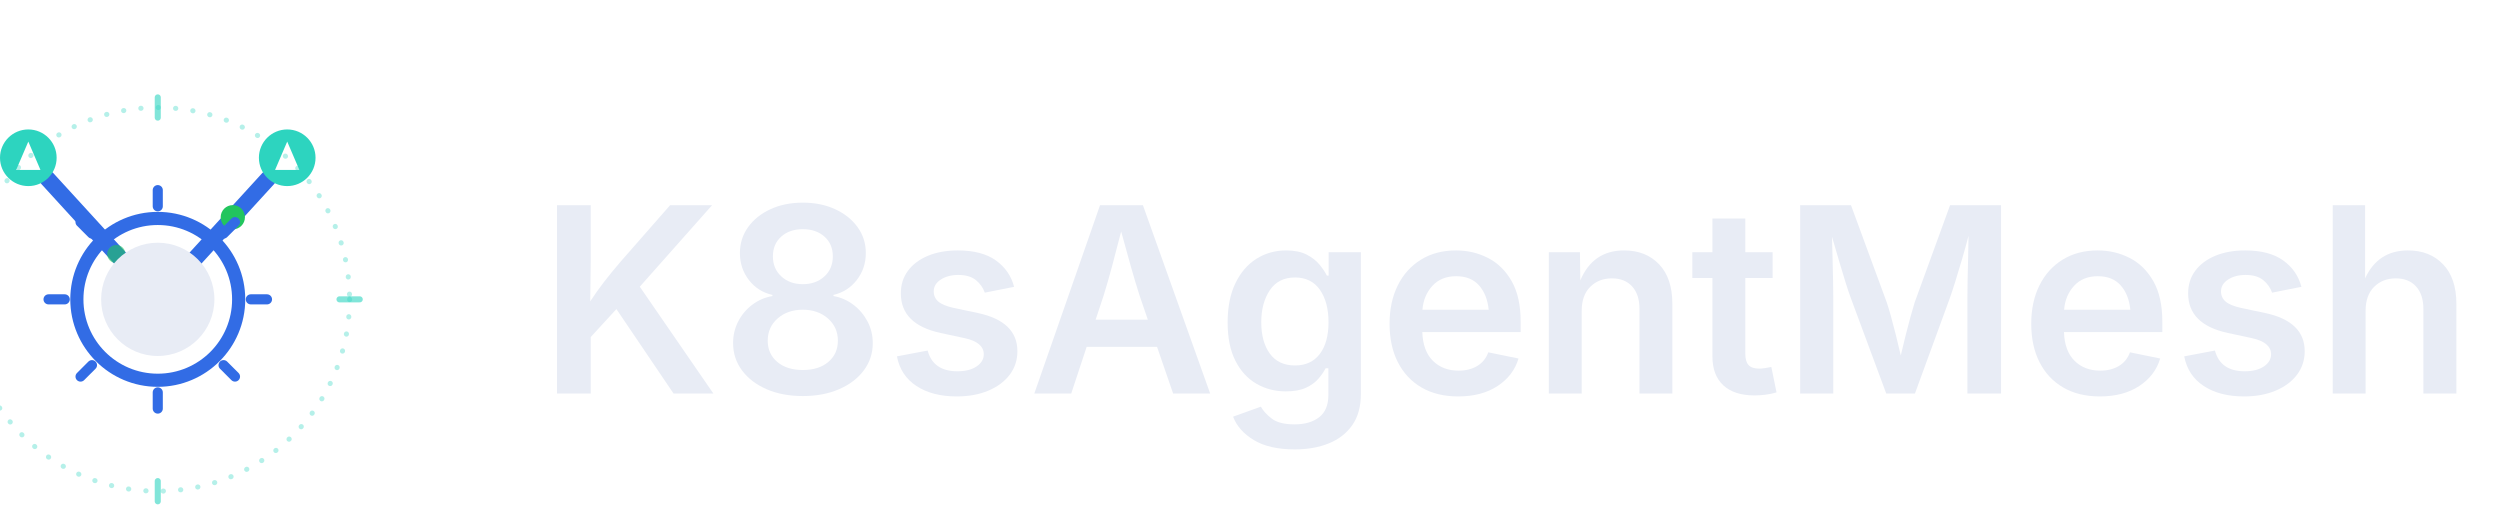
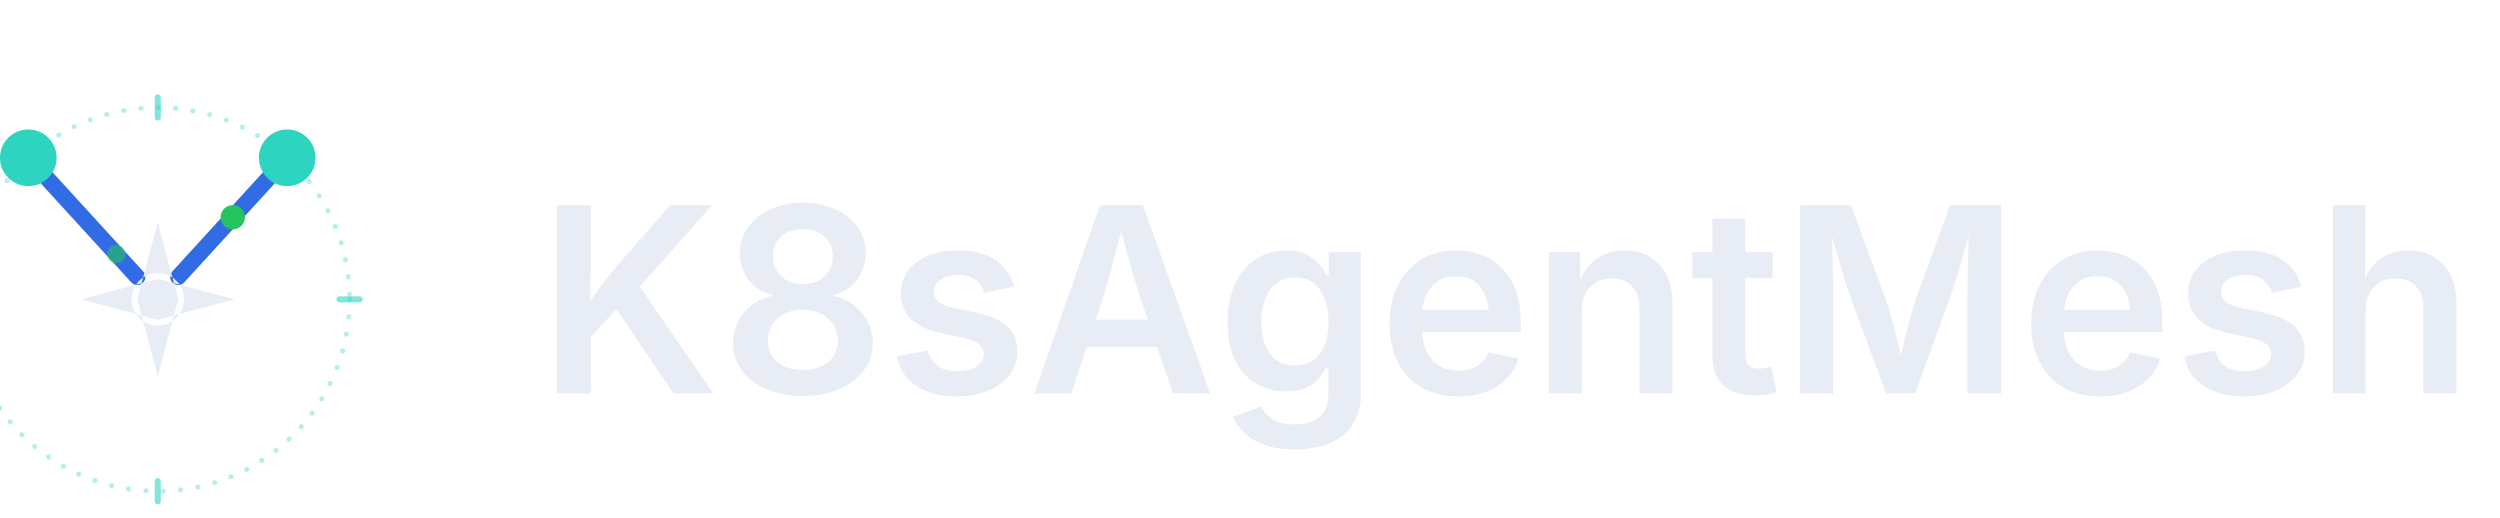
<svg xmlns="http://www.w3.org/2000/svg" viewBox="0 0 618 128" width="618" height="128" role="img" aria-label="K8sAgentMesh horizontal lockup (color, for dark surfaces)">
  <g transform="translate(-25.0 0) scale(0.5)">
    <g id="mesh-mark">
      <circle cx="128" cy="148" r="94.85" fill="none" stroke="#2DD4BF" stroke-opacity="0.35" stroke-width="2.5" stroke-dasharray="0.1 8.5" stroke-linecap="round" />
      <line x1="217.85" y1="148.00" x2="227.85" y2="148.00" stroke="#2DD4BF" stroke-opacity="0.6" stroke-width="3" stroke-linecap="round" />
      <line x1="128.00" y1="58.15" x2="128.00" y2="48.15" stroke="#2DD4BF" stroke-opacity="0.6" stroke-width="3" stroke-linecap="round" />
      <line x1="38.15" y1="148.00" x2="28.15" y2="148.00" stroke="#2DD4BF" stroke-opacity="0.6" stroke-width="3" stroke-linecap="round" />
      <line x1="128.00" y1="237.85" x2="128.00" y2="247.85" stroke="#2DD4BF" stroke-opacity="0.6" stroke-width="3" stroke-linecap="round" />
-       <path d="M 73.45 88.33 L 128 148 L 182.55 88.33" fill="none" stroke="#326CE5" stroke-width="8" stroke-linecap="round" stroke-linejoin="round" />
+       <path d="M 73.45 88.33 L 117.88 136.93 M 182.55 88.33 L 138.12 136.93" fill="none" stroke="#326CE5" stroke-width="8" stroke-linecap="round" />
      <circle cx="165.1" cy="107.4" r="6" fill="#22C55E" fill-opacity="1.0" />
      <circle cx="107.5" cy="125.6" r="4.5" fill="#22C55E" fill-opacity="0.6" />
-       <circle cx="128" cy="148" r="40" fill="none" stroke="#326CE5" stroke-width="6.5" />
-       <line x1="174.00" y1="148.00" x2="182.00" y2="148.00" stroke="#326CE5" stroke-width="5" stroke-linecap="round" />
-       <line x1="160.53" y1="180.53" x2="166.18" y2="186.18" stroke="#326CE5" stroke-width="5" stroke-linecap="round" />
-       <line x1="128.00" y1="194.00" x2="128.00" y2="202.00" stroke="#326CE5" stroke-width="5" stroke-linecap="round" />
-       <line x1="95.47" y1="180.53" x2="89.82" y2="186.18" stroke="#326CE5" stroke-width="5" stroke-linecap="round" />
-       <line x1="82.00" y1="148.00" x2="74.00" y2="148.00" stroke="#326CE5" stroke-width="5" stroke-linecap="round" />
-       <line x1="95.47" y1="115.47" x2="89.82" y2="109.82" stroke="#326CE5" stroke-width="5" stroke-linecap="round" />
-       <line x1="128.00" y1="102.00" x2="128.00" y2="94.00" stroke="#326CE5" stroke-width="5" stroke-linecap="round" />
-       <line x1="160.53" y1="115.47" x2="166.18" y2="109.82" stroke="#326CE5" stroke-width="5" stroke-linecap="round" />
-       <circle cx="128" cy="148" r="28" fill="#E8ECF5" />
-       <path fill-rule="evenodd" fill="#2DD4BF" d="M 50.00 78.00 a 14 14 0 1 0 28.00 0 a 14 14 0 1 0 -28.00 0 Z M 64.00 70.00 L 70.00 84.00 L 58.00 84.00 Z" />
-       <path fill-rule="evenodd" fill="#2DD4BF" d="M 178.00 78.00 a 14 14 0 1 0 28.00 0 a 14 14 0 1 0 -28.00 0 Z M 192.00 70.00 L 198.00 84.00 L 186.00 84.00 Z" />
+       <path d="M 128.00 110.00 L 138.12 148.00 L 128.00 148.00 L 117.88 148.00 Z M 166.00 148.00 L 128.00 158.12 L 128.00 148.00 L 128.00 137.88 Z M 128.00 186.00 L 117.88 148.00 L 128.00 148.00 L 138.12 148.00 Z M 90.00 148.00 L 128.00 137.88 L 128.00 148.00 L 128.00 158.12 Z M 115.00 148.00 a 13 13 0 1 0 26.00 0 a 13 13 0 1 0 -26.00 0 Z" fill="#E8ECF5" />
+       <circle cx="64" cy="78" r="14" fill="#2DD4BF" />
+       <circle cx="192" cy="78" r="14" fill="#2DD4BF" />
    </g>
  </g>
  <g id="mesh-wordmark" fill="#E8ECF5">
    <path transform="translate(133.00 97.28) scale(0.03125 -0.03125)" d="M150 0V1490H417V1048L413 729Q465 809 523.0 884.0Q581 959 654 1044L1045 1490H1377L805 845L1387 0H1072L620 668L417 447V0Z" />
    <path transform="translate(178.00 97.28) scale(0.03125 -0.03125)" d="M655 -20Q493 -20 368.5 34.0Q244 88 173.5 183.0Q103 278 103 399Q103 492 144.0 571.0Q185 650 255.5 703.0Q326 756 414 771V780Q299 806 228.0 898.0Q157 990 157 1111Q157 1226 221.5 1316.0Q286 1406 398.5 1458.0Q511 1510 655 1510Q798 1510 910.5 1458.0Q1023 1406 1088.0 1316.0Q1153 1226 1153 1111Q1153 990 1081.5 898.0Q1010 806 897 780V771Q983 756 1053.5 703.0Q1124 650 1166.0 571.0Q1208 492 1208 399Q1208 278 1137.0 183.0Q1066 88 941.0 34.0Q816 -20 655 -20ZM655 186Q781 186 856.5 250.0Q932 314 932 418Q932 525 853.0 594.0Q774 663 655 663Q534 663 455.5 594.0Q377 525 377 418Q377 314 452.5 250.0Q528 186 655 186ZM655 865Q758 865 825.0 926.0Q892 987 892 1085Q892 1182 826.0 1241.0Q760 1300 655 1300Q549 1300 483.5 1241.0Q418 1182 418 1085Q418 988 484.5 926.5Q551 865 655 865Z" />
    <path transform="translate(218.97 97.28) scale(0.03125 -0.03125)" d="M561 -23Q368 -23 242.5 59.5Q117 142 88 294L331 340Q375 176 566 176Q662 176 718.5 214.5Q775 253 775 310Q775 405 624 438L433 479Q119 547 119 792Q119 896 176.0 972.0Q233 1048 334.5 1090.0Q436 1132 570 1132Q760 1132 870.5 1053.0Q981 974 1015 844L783 798Q763 856 713.0 897.0Q663 938 573 938Q491 938 435.0 901.5Q379 865 379 808Q379 759 415.5 727.5Q452 696 538 677L728 637Q1041 570 1041 335Q1041 229 980.0 148.5Q919 68 810.5 22.5Q702 -23 561 -23Z" />
    <path transform="translate(254.12 97.28) scale(0.03125 -0.03125)" d="M50 0 570 1490H909L1441 0H1148L1021 369H464L342 0ZM535 584H948L883 774Q850 877 814.5 1002.0Q779 1127 737 1282Q697 1126 663.0 999.5Q629 873 598 774Z" />
    <path transform="translate(300.69 97.28) scale(0.03125 -0.03125)" d="M620 -442Q418 -442 296.0 -368.0Q174 -294 132 -183L352 -104Q378 -152 437.5 -198.0Q497 -244 619 -244Q740 -244 813.0 -187.5Q886 -131 886 -11V200H864Q844 160 807.0 117.0Q770 74 708.0 45.5Q646 17 549 17Q421 17 316.5 77.5Q212 138 150.5 259.0Q89 380 89 562Q89 745 150.5 872.5Q212 1000 317.0 1066.0Q422 1132 551 1132Q650 1132 714.0 1099.0Q778 1066 816.0 1019.5Q854 973 874 933H888V1118H1143V-3Q1143 -153 1075.0 -250.0Q1007 -347 889.0 -394.5Q771 -442 620 -442ZM622 222Q749 222 818.0 313.0Q887 404 887 564Q887 723 819.0 820.5Q751 918 622 918Q490 918 422.5 817.0Q355 716 355 564Q355 409 423.0 315.5Q491 222 622 222Z" />
    <path transform="translate(340.72 97.28) scale(0.03125 -0.03125)" d="M632 -23Q463 -23 341.5 48.0Q220 119 154.5 248.0Q89 377 89 552Q89 724 153.5 854.5Q218 985 336.5 1058.5Q455 1132 615 1132Q751 1132 867.5 1072.5Q984 1013 1055.0 888.5Q1126 764 1126 568V486H348Q353 337 431.5 259.0Q510 181 635 181Q721 181 782.5 218.0Q844 255 870 326L1109 277Q1069 142 943.5 59.5Q818 -23 632 -23ZM349 663H873Q861 783 796.5 855.5Q732 928 616 928Q497 928 427.5 851.5Q358 775 349 663Z" />
    <path transform="translate(378.56 97.28) scale(0.03125 -0.03125)" d="M398 655V0H138V1118H384L387 895Q487 1132 733 1132Q906 1132 1010.5 1022.0Q1115 912 1115 711V0H855V671Q855 783 797.0 847.0Q739 911 637 911Q533 911 465.5 844.0Q398 777 398 655Z" />
    <path transform="translate(417.72 97.28) scale(0.03125 -0.03125)" d="M655 1118V914H439V315Q439 254 464.5 225.5Q490 197 550 197Q568 197 597.0 201.5Q626 206 645 210L686 9Q643 -4 598.0 -9.5Q553 -15 512 -15Q351 -15 265.0 65.0Q179 145 179 293V914H20V1118H179V1384H439V1118Z" />
    <path transform="translate(440.31 97.28) scale(0.03125 -0.03125)" d="M150 0V1490H552L835 721Q850 677 869.5 606.5Q889 536 909.0 455.5Q929 375 946 301Q963 374 983.0 454.5Q1003 535 1022.5 605.5Q1042 676 1056 721L1336 1490H1739V0H1473V752Q1473 808 1474.5 890.5Q1476 973 1478.5 1066.0Q1481 1159 1482 1248Q1457 1152 1429.0 1057.0Q1401 962 1376.0 882.0Q1351 802 1333 752L1058 0H831L552 752Q534 800 509.5 878.0Q485 956 457.5 1050.0Q430 1144 402 1240Q404 1156 406.5 1064.5Q409 973 410.5 891.0Q412 809 412 752V0Z" />
    <path transform="translate(499.34 97.28) scale(0.03125 -0.03125)" d="M632 -23Q463 -23 341.5 48.0Q220 119 154.5 248.0Q89 377 89 552Q89 724 153.5 854.5Q218 985 336.5 1058.5Q455 1132 615 1132Q751 1132 867.5 1072.5Q984 1013 1055.0 888.5Q1126 764 1126 568V486H348Q353 337 431.5 259.0Q510 181 635 181Q721 181 782.5 218.0Q844 255 870 326L1109 277Q1069 142 943.5 59.5Q818 -23 632 -23ZM349 663H873Q861 783 796.5 855.5Q732 928 616 928Q497 928 427.5 851.5Q358 775 349 663Z" />
    <path transform="translate(537.19 97.28) scale(0.03125 -0.03125)" d="M561 -23Q368 -23 242.5 59.5Q117 142 88 294L331 340Q375 176 566 176Q662 176 718.5 214.5Q775 253 775 310Q775 405 624 438L433 479Q119 547 119 792Q119 896 176.0 972.0Q233 1048 334.5 1090.0Q436 1132 570 1132Q760 1132 870.5 1053.0Q981 974 1015 844L783 798Q763 856 713.0 897.0Q663 938 573 938Q491 938 435.0 901.5Q379 865 379 808Q379 759 415.5 727.5Q452 696 538 677L728 637Q1041 570 1041 335Q1041 229 980.0 148.5Q919 68 810.5 22.5Q702 -23 561 -23Z" />
    <path transform="translate(572.34 97.28) scale(0.03125 -0.03125)" d="M398 655V0H138V1490H394V911Q496 1132 733 1132Q906 1132 1011.0 1022.0Q1116 912 1116 711V0H855V671Q855 783 797.0 847.0Q739 911 637 911Q533 911 465.5 844.0Q398 777 398 655Z" />
  </g>
</svg>
